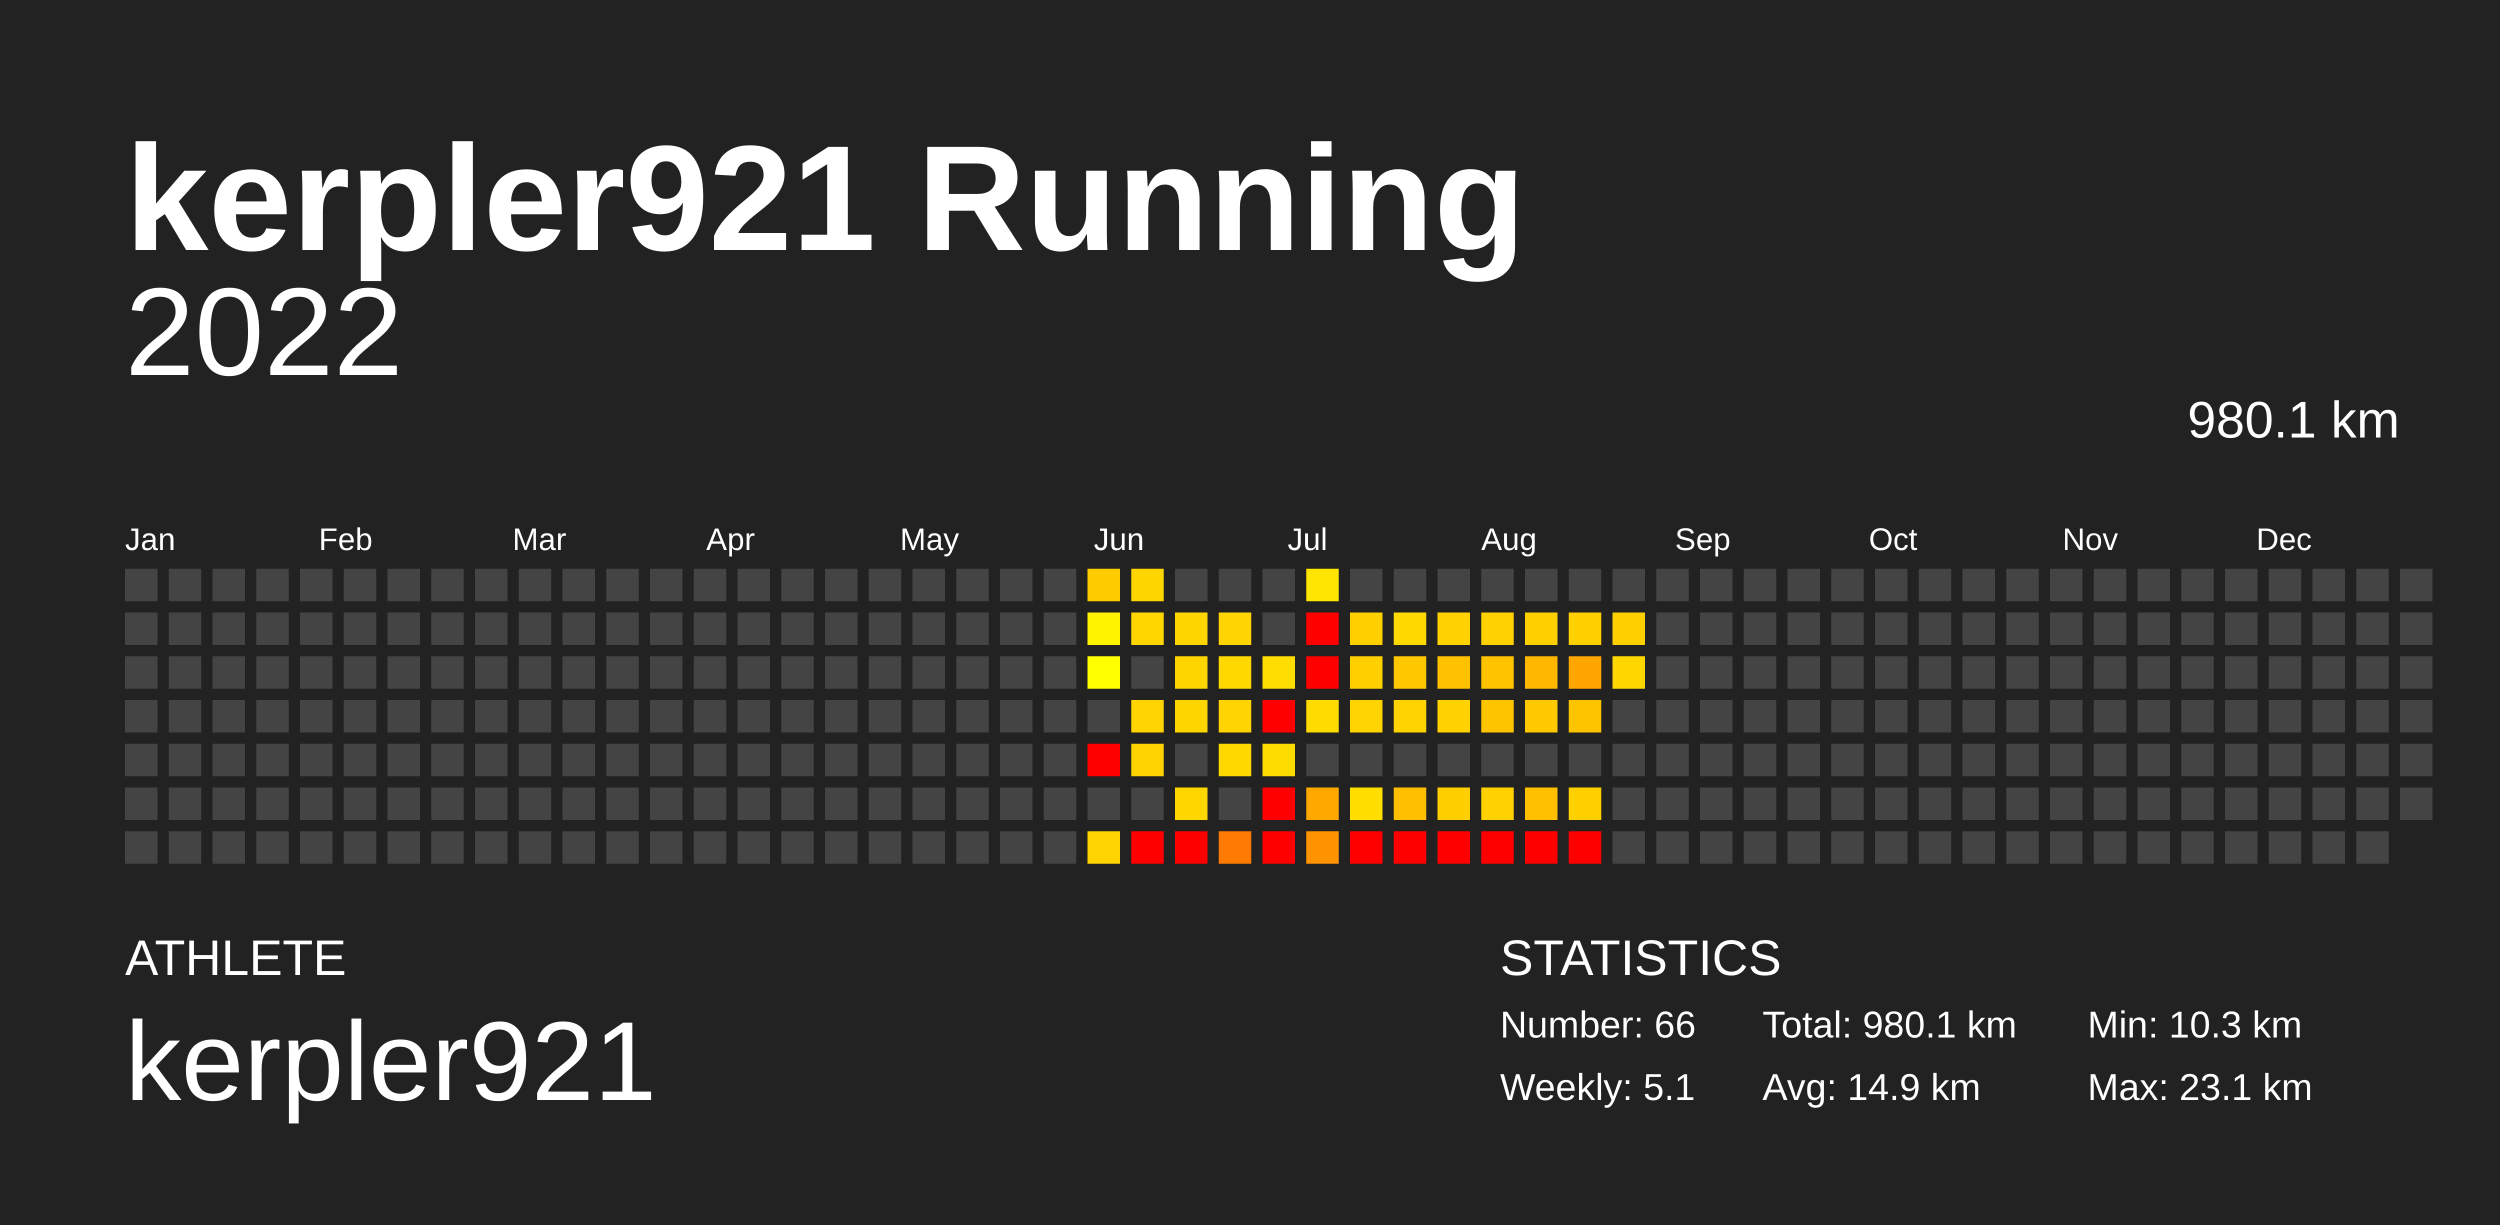
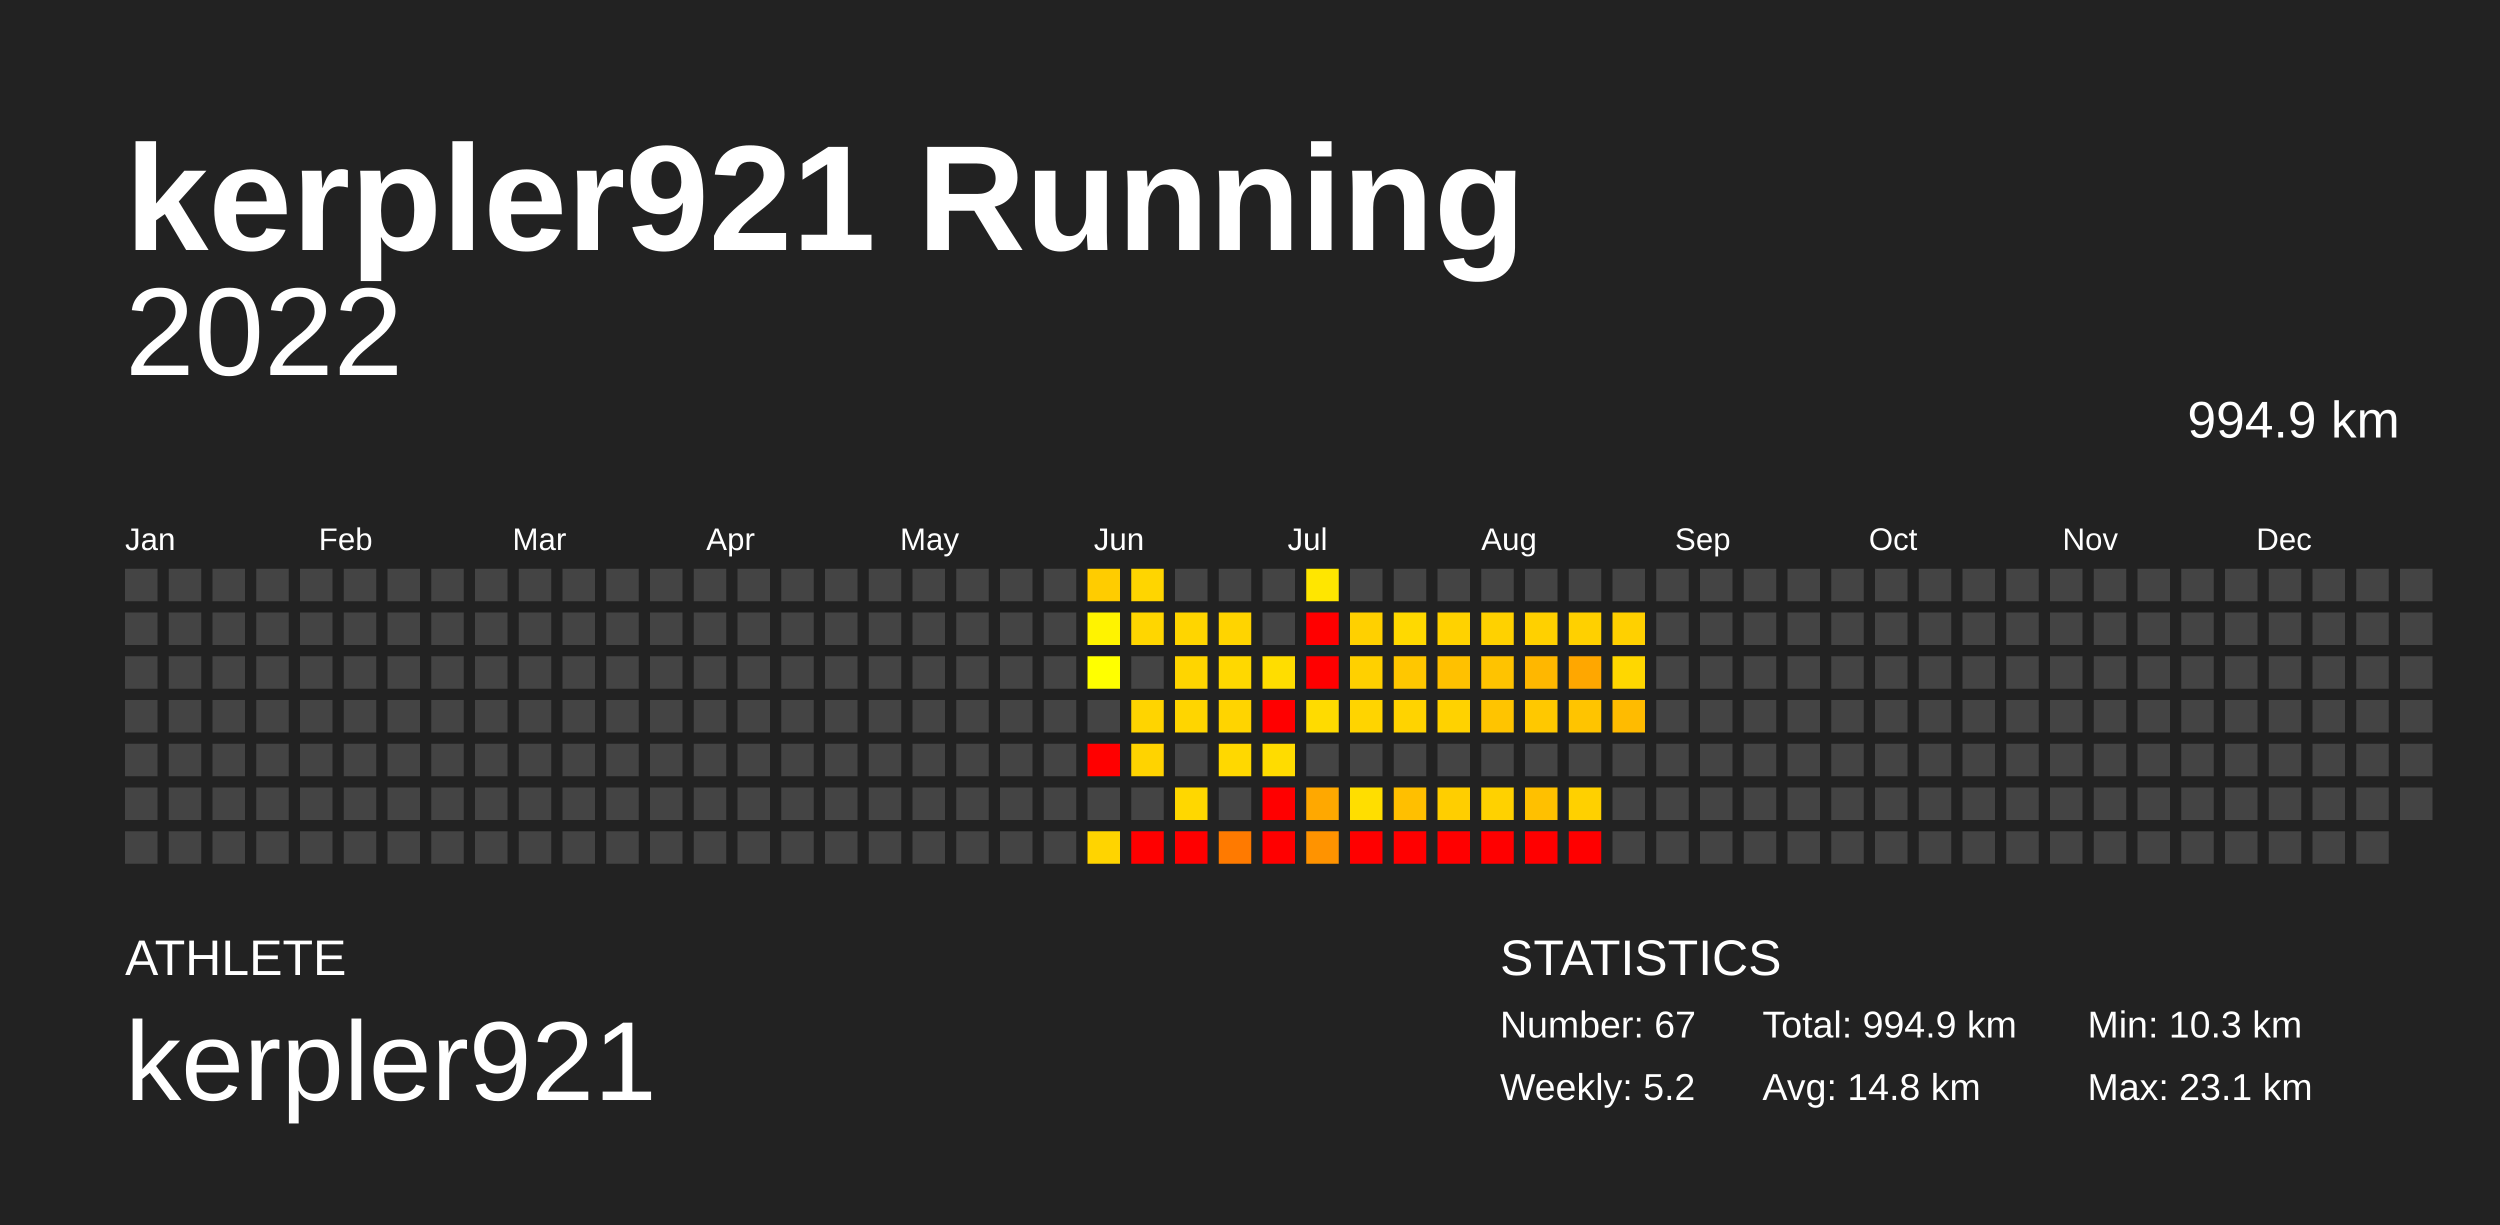
<svg xmlns="http://www.w3.org/2000/svg" baseProfile="full" height="98mm" version="1.1" viewBox="0,0,200,98" width="200mm">
  <defs />
  <rect fill="#222222" height="98" width="200" x="0" y="0" />
  <text fill="#FFFFFF" style="font-size:12px; font-family:Arial; font-weight:bold;" x="10" y="20">kerpler921 Running</text>
  <text fill="#FFFFFF" style="font-size:4px; font-family:Arial" x="10" y="78">ATHLETE</text>
  <text fill="#FFFFFF" style="font-size:9px; font-family:Arial" x="10" y="88">kerpler921</text>
  <text fill="#FFFFFF" style="font-size:4px; font-family:Arial" x="120" y="78">STATISTICS</text>
-   <text fill="#FFFFFF" style="font-size:3px; font-family:Arial" x="120" y="83">Number: 66</text>
-   <text fill="#FFFFFF" style="font-size:3px; font-family:Arial" x="120" y="88">Weekly: 5.1</text>
-   <text fill="#FFFFFF" style="font-size:3px; font-family:Arial" x="141" y="83">Total: 980.1 km</text>
-   <text fill="#FFFFFF" style="font-size:3px; font-family:Arial" x="141" y="88">Avg: 14.9 km</text>
+   <text fill="#FFFFFF" style="font-size:3px; font-family:Arial" x="120" y="83">Number: 67</text>
+   <text fill="#FFFFFF" style="font-size:3px; font-family:Arial" x="120" y="88">Weekly: 5.2</text>
+   <text fill="#FFFFFF" style="font-size:3px; font-family:Arial" x="141" y="83">Total: 994.9 km</text>
+   <text fill="#FFFFFF" style="font-size:3px; font-family:Arial" x="141" y="88">Avg: 14.8 km</text>
  <text fill="#FFFFFF" style="font-size:3px; font-family:Arial" x="167" y="83">Min: 10.3 km</text>
  <text fill="#FFFFFF" style="font-size:3px; font-family:Arial" x="167" y="88">Max: 23.1 km</text>
  <text alignment-baseline="hanging" fill="#FFFFFF" style="font-size:10.0px; font-family:Arial;" x="10" y="30">2022</text>
-   <text alignment-baseline="hanging" fill="#FFFFFF" style="font-size:4.125px; font-family:Arial;" x="175" y="35">980.1 km</text>
+   <text alignment-baseline="hanging" fill="#FFFFFF" style="font-size:4.125px; font-family:Arial;" x="175" y="35">994.9 km</text>
  <text fill="#FFFFFF" style="font-size:2.5px; font-family:Arial" x="10.0" y="44">Jan</text>
  <text fill="#FFFFFF" style="font-size:2.5px; font-family:Arial" x="25.5" y="44">Feb</text>
  <text fill="#FFFFFF" style="font-size:2.5px; font-family:Arial" x="41.0" y="44">Mar</text>
  <text fill="#FFFFFF" style="font-size:2.5px; font-family:Arial" x="56.5" y="44">Apr</text>
  <text fill="#FFFFFF" style="font-size:2.5px; font-family:Arial" x="72.0" y="44">May</text>
  <text fill="#FFFFFF" style="font-size:2.5px; font-family:Arial" x="87.5" y="44">Jun</text>
  <text fill="#FFFFFF" style="font-size:2.5px; font-family:Arial" x="103.0" y="44">Jul</text>
  <text fill="#FFFFFF" style="font-size:2.5px; font-family:Arial" x="118.5" y="44">Aug</text>
  <text fill="#FFFFFF" style="font-size:2.5px; font-family:Arial" x="134.0" y="44">Sep</text>
  <text fill="#FFFFFF" style="font-size:2.5px; font-family:Arial" x="149.5" y="44">Oct</text>
  <text fill="#FFFFFF" style="font-size:2.5px; font-family:Arial" x="165.0" y="44">Nov</text>
  <text fill="#FFFFFF" style="font-size:2.5px; font-family:Arial" x="180.5" y="44">Dec</text>
  <rect fill="#444444" height="2.6" width="2.6" x="10.0" y="45.5" />
  <rect fill="#444444" height="2.6" width="2.6" x="10.0" y="49.0" />
  <rect fill="#444444" height="2.6" width="2.6" x="10.0" y="52.5" />
  <rect fill="#444444" height="2.6" width="2.6" x="10.0" y="56.0" />
  <rect fill="#444444" height="2.6" width="2.6" x="10.0" y="59.5" />
  <rect fill="#444444" height="2.6" width="2.6" x="10.0" y="63.0" />
  <rect fill="#444444" height="2.6" width="2.6" x="10.0" y="66.5" />
  <rect fill="#444444" height="2.6" width="2.6" x="13.5" y="45.5" />
  <rect fill="#444444" height="2.6" width="2.6" x="13.5" y="49.0" />
  <rect fill="#444444" height="2.6" width="2.6" x="13.5" y="52.5" />
  <rect fill="#444444" height="2.6" width="2.6" x="13.5" y="56.0" />
  <rect fill="#444444" height="2.6" width="2.6" x="13.5" y="59.5" />
  <rect fill="#444444" height="2.6" width="2.6" x="13.5" y="63.0" />
  <rect fill="#444444" height="2.6" width="2.6" x="13.5" y="66.5" />
  <rect fill="#444444" height="2.6" width="2.6" x="17.0" y="45.5" />
  <rect fill="#444444" height="2.6" width="2.6" x="17.0" y="49.0" />
  <rect fill="#444444" height="2.6" width="2.6" x="17.0" y="52.5" />
  <rect fill="#444444" height="2.6" width="2.6" x="17.0" y="56.0" />
  <rect fill="#444444" height="2.6" width="2.6" x="17.0" y="59.5" />
  <rect fill="#444444" height="2.6" width="2.6" x="17.0" y="63.0" />
  <rect fill="#444444" height="2.6" width="2.6" x="17.0" y="66.5" />
  <rect fill="#444444" height="2.6" width="2.6" x="20.5" y="45.5" />
  <rect fill="#444444" height="2.6" width="2.6" x="20.5" y="49.0" />
  <rect fill="#444444" height="2.6" width="2.6" x="20.5" y="52.5" />
  <rect fill="#444444" height="2.6" width="2.6" x="20.5" y="56.0" />
  <rect fill="#444444" height="2.6" width="2.6" x="20.5" y="59.5" />
  <rect fill="#444444" height="2.6" width="2.6" x="20.5" y="63.0" />
  <rect fill="#444444" height="2.6" width="2.6" x="20.5" y="66.5" />
  <rect fill="#444444" height="2.6" width="2.6" x="24.0" y="45.5" />
  <rect fill="#444444" height="2.6" width="2.6" x="24.0" y="49.0" />
  <rect fill="#444444" height="2.6" width="2.6" x="24.0" y="52.5" />
  <rect fill="#444444" height="2.6" width="2.6" x="24.0" y="56.0" />
  <rect fill="#444444" height="2.6" width="2.6" x="24.0" y="59.5" />
  <rect fill="#444444" height="2.6" width="2.6" x="24.0" y="63.0" />
  <rect fill="#444444" height="2.6" width="2.6" x="24.0" y="66.5" />
  <rect fill="#444444" height="2.6" width="2.6" x="27.5" y="45.5" />
  <rect fill="#444444" height="2.6" width="2.6" x="27.5" y="49.0" />
  <rect fill="#444444" height="2.6" width="2.6" x="27.5" y="52.5" />
  <rect fill="#444444" height="2.6" width="2.6" x="27.5" y="56.0" />
  <rect fill="#444444" height="2.6" width="2.6" x="27.5" y="59.5" />
  <rect fill="#444444" height="2.6" width="2.6" x="27.5" y="63.0" />
  <rect fill="#444444" height="2.6" width="2.6" x="27.5" y="66.5" />
  <rect fill="#444444" height="2.6" width="2.6" x="31.0" y="45.5" />
  <rect fill="#444444" height="2.6" width="2.6" x="31.0" y="49.0" />
  <rect fill="#444444" height="2.6" width="2.6" x="31.0" y="52.5" />
  <rect fill="#444444" height="2.6" width="2.6" x="31.0" y="56.0" />
  <rect fill="#444444" height="2.6" width="2.6" x="31.0" y="59.5" />
  <rect fill="#444444" height="2.6" width="2.6" x="31.0" y="63.0" />
  <rect fill="#444444" height="2.6" width="2.6" x="31.0" y="66.5" />
  <rect fill="#444444" height="2.6" width="2.6" x="34.5" y="45.5" />
  <rect fill="#444444" height="2.6" width="2.6" x="34.5" y="49.0" />
  <rect fill="#444444" height="2.6" width="2.6" x="34.5" y="52.5" />
  <rect fill="#444444" height="2.6" width="2.6" x="34.5" y="56.0" />
  <rect fill="#444444" height="2.6" width="2.6" x="34.5" y="59.5" />
  <rect fill="#444444" height="2.6" width="2.6" x="34.5" y="63.0" />
  <rect fill="#444444" height="2.6" width="2.6" x="34.5" y="66.5" />
  <rect fill="#444444" height="2.6" width="2.6" x="38.0" y="45.5" />
  <rect fill="#444444" height="2.6" width="2.6" x="38.0" y="49.0" />
  <rect fill="#444444" height="2.6" width="2.6" x="38.0" y="52.5" />
  <rect fill="#444444" height="2.6" width="2.6" x="38.0" y="56.0" />
  <rect fill="#444444" height="2.6" width="2.6" x="38.0" y="59.5" />
  <rect fill="#444444" height="2.6" width="2.6" x="38.0" y="63.0" />
  <rect fill="#444444" height="2.6" width="2.6" x="38.0" y="66.5" />
  <rect fill="#444444" height="2.6" width="2.6" x="41.5" y="45.5" />
  <rect fill="#444444" height="2.6" width="2.6" x="41.5" y="49.0" />
  <rect fill="#444444" height="2.6" width="2.6" x="41.5" y="52.5" />
  <rect fill="#444444" height="2.6" width="2.6" x="41.5" y="56.0" />
  <rect fill="#444444" height="2.6" width="2.6" x="41.5" y="59.5" />
  <rect fill="#444444" height="2.6" width="2.6" x="41.5" y="63.0" />
  <rect fill="#444444" height="2.6" width="2.6" x="41.5" y="66.5" />
  <rect fill="#444444" height="2.6" width="2.6" x="45.0" y="45.5" />
  <rect fill="#444444" height="2.6" width="2.6" x="45.0" y="49.0" />
  <rect fill="#444444" height="2.6" width="2.6" x="45.0" y="52.5" />
  <rect fill="#444444" height="2.6" width="2.6" x="45.0" y="56.0" />
  <rect fill="#444444" height="2.6" width="2.6" x="45.0" y="59.5" />
  <rect fill="#444444" height="2.6" width="2.6" x="45.0" y="63.0" />
  <rect fill="#444444" height="2.6" width="2.6" x="45.0" y="66.5" />
  <rect fill="#444444" height="2.6" width="2.6" x="48.5" y="45.5" />
  <rect fill="#444444" height="2.6" width="2.6" x="48.5" y="49.0" />
  <rect fill="#444444" height="2.6" width="2.6" x="48.5" y="52.5" />
  <rect fill="#444444" height="2.6" width="2.6" x="48.5" y="56.0" />
  <rect fill="#444444" height="2.6" width="2.6" x="48.5" y="59.5" />
  <rect fill="#444444" height="2.6" width="2.6" x="48.5" y="63.0" />
  <rect fill="#444444" height="2.6" width="2.6" x="48.5" y="66.5" />
  <rect fill="#444444" height="2.6" width="2.6" x="52.0" y="45.5" />
  <rect fill="#444444" height="2.6" width="2.6" x="52.0" y="49.0" />
  <rect fill="#444444" height="2.6" width="2.6" x="52.0" y="52.5" />
  <rect fill="#444444" height="2.6" width="2.6" x="52.0" y="56.0" />
  <rect fill="#444444" height="2.6" width="2.6" x="52.0" y="59.5" />
  <rect fill="#444444" height="2.6" width="2.6" x="52.0" y="63.0" />
  <rect fill="#444444" height="2.6" width="2.6" x="52.0" y="66.5" />
  <rect fill="#444444" height="2.6" width="2.6" x="55.5" y="45.5" />
  <rect fill="#444444" height="2.6" width="2.6" x="55.5" y="49.0" />
  <rect fill="#444444" height="2.6" width="2.6" x="55.5" y="52.5" />
  <rect fill="#444444" height="2.6" width="2.6" x="55.5" y="56.0" />
  <rect fill="#444444" height="2.6" width="2.6" x="55.5" y="59.5" />
  <rect fill="#444444" height="2.6" width="2.6" x="55.5" y="63.0" />
  <rect fill="#444444" height="2.6" width="2.6" x="55.5" y="66.5" />
  <rect fill="#444444" height="2.6" width="2.6" x="59.0" y="45.5" />
  <rect fill="#444444" height="2.6" width="2.6" x="59.0" y="49.0" />
  <rect fill="#444444" height="2.6" width="2.6" x="59.0" y="52.5" />
  <rect fill="#444444" height="2.6" width="2.6" x="59.0" y="56.0" />
  <rect fill="#444444" height="2.6" width="2.6" x="59.0" y="59.5" />
  <rect fill="#444444" height="2.6" width="2.6" x="59.0" y="63.0" />
  <rect fill="#444444" height="2.6" width="2.6" x="59.0" y="66.5" />
  <rect fill="#444444" height="2.6" width="2.6" x="62.5" y="45.5" />
  <rect fill="#444444" height="2.6" width="2.6" x="62.5" y="49.0" />
  <rect fill="#444444" height="2.6" width="2.6" x="62.5" y="52.5" />
  <rect fill="#444444" height="2.6" width="2.6" x="62.5" y="56.0" />
  <rect fill="#444444" height="2.6" width="2.6" x="62.5" y="59.5" />
  <rect fill="#444444" height="2.6" width="2.6" x="62.5" y="63.0" />
  <rect fill="#444444" height="2.6" width="2.6" x="62.5" y="66.5" />
  <rect fill="#444444" height="2.6" width="2.6" x="66.0" y="45.5" />
  <rect fill="#444444" height="2.6" width="2.6" x="66.0" y="49.0" />
  <rect fill="#444444" height="2.6" width="2.6" x="66.0" y="52.5" />
  <rect fill="#444444" height="2.6" width="2.6" x="66.0" y="56.0" />
  <rect fill="#444444" height="2.6" width="2.6" x="66.0" y="59.5" />
  <rect fill="#444444" height="2.6" width="2.6" x="66.0" y="63.0" />
  <rect fill="#444444" height="2.6" width="2.6" x="66.0" y="66.5" />
  <rect fill="#444444" height="2.6" width="2.6" x="69.5" y="45.5" />
  <rect fill="#444444" height="2.6" width="2.6" x="69.5" y="49.0" />
  <rect fill="#444444" height="2.6" width="2.6" x="69.5" y="52.5" />
  <rect fill="#444444" height="2.6" width="2.6" x="69.5" y="56.0" />
  <rect fill="#444444" height="2.6" width="2.6" x="69.5" y="59.5" />
  <rect fill="#444444" height="2.6" width="2.6" x="69.5" y="63.0" />
  <rect fill="#444444" height="2.6" width="2.6" x="69.5" y="66.5" />
  <rect fill="#444444" height="2.6" width="2.6" x="73.0" y="45.5" />
  <rect fill="#444444" height="2.6" width="2.6" x="73.0" y="49.0" />
  <rect fill="#444444" height="2.6" width="2.6" x="73.0" y="52.5" />
  <rect fill="#444444" height="2.6" width="2.6" x="73.0" y="56.0" />
  <rect fill="#444444" height="2.6" width="2.6" x="73.0" y="59.5" />
  <rect fill="#444444" height="2.6" width="2.6" x="73.0" y="63.0" />
  <rect fill="#444444" height="2.6" width="2.6" x="73.0" y="66.5" />
  <rect fill="#444444" height="2.6" width="2.6" x="76.5" y="45.5" />
  <rect fill="#444444" height="2.6" width="2.6" x="76.5" y="49.0" />
  <rect fill="#444444" height="2.6" width="2.6" x="76.5" y="52.5" />
  <rect fill="#444444" height="2.6" width="2.6" x="76.5" y="56.0" />
  <rect fill="#444444" height="2.6" width="2.6" x="76.5" y="59.5" />
  <rect fill="#444444" height="2.6" width="2.6" x="76.5" y="63.0" />
  <rect fill="#444444" height="2.6" width="2.6" x="76.5" y="66.5" />
  <rect fill="#444444" height="2.6" width="2.6" x="80.0" y="45.5" />
  <rect fill="#444444" height="2.6" width="2.6" x="80.0" y="49.0" />
  <rect fill="#444444" height="2.6" width="2.6" x="80.0" y="52.5" />
  <rect fill="#444444" height="2.6" width="2.6" x="80.0" y="56.0" />
  <rect fill="#444444" height="2.6" width="2.6" x="80.0" y="59.5" />
  <rect fill="#444444" height="2.6" width="2.6" x="80.0" y="63.0" />
  <rect fill="#444444" height="2.6" width="2.6" x="80.0" y="66.5" />
  <rect fill="#444444" height="2.6" width="2.6" x="83.5" y="45.5" />
  <rect fill="#444444" height="2.6" width="2.6" x="83.5" y="49.0" />
  <rect fill="#444444" height="2.6" width="2.6" x="83.5" y="52.5" />
  <rect fill="#444444" height="2.6" width="2.6" x="83.5" y="56.0" />
  <rect fill="#444444" height="2.6" width="2.6" x="83.5" y="59.5" />
  <rect fill="#444444" height="2.6" width="2.6" x="83.5" y="63.0" />
  <rect fill="#444444" height="2.6" width="2.6" x="83.5" y="66.5" />
  <rect fill="#ffcc00" height="2.6" width="2.6" x="87.0" y="45.5" />
  <rect fill="#fff300" height="2.6" width="2.6" x="87.0" y="49.0" />
  <rect fill="#ffff00" height="2.6" width="2.6" x="87.0" y="52.5" />
  <rect fill="#444444" height="2.6" width="2.6" x="87.0" y="56.0" />
  <rect fill="red" height="2.6" width="2.6" x="87.0" y="59.5" />
  <rect fill="#444444" height="2.6" width="2.6" x="87.0" y="63.0" />
  <rect fill="#ffd400" height="2.6" width="2.6" x="87.0" y="66.5" />
  <rect fill="#ffd500" height="2.6" width="2.6" x="90.5" y="45.5" />
  <rect fill="#ffd600" height="2.6" width="2.6" x="90.5" y="49.0" />
  <rect fill="#444444" height="2.6" width="2.6" x="90.5" y="52.5" />
  <rect fill="#ffd400" height="2.6" width="2.6" x="90.5" y="56.0" />
  <rect fill="#ffd300" height="2.6" width="2.6" x="90.5" y="59.5" />
  <rect fill="#444444" height="2.6" width="2.6" x="90.5" y="63.0" />
  <rect fill="red" height="2.6" width="2.6" x="90.5" y="66.5" />
  <rect fill="#444444" height="2.6" width="2.6" x="94.0" y="45.5" />
  <rect fill="#ffd500" height="2.6" width="2.6" x="94.0" y="49.0" />
  <rect fill="#ffd500" height="2.6" width="2.6" x="94.0" y="52.5" />
  <rect fill="#ffd500" height="2.6" width="2.6" x="94.0" y="56.0" />
  <rect fill="#444444" height="2.6" width="2.6" x="94.0" y="59.5" />
  <rect fill="#ffd700" height="2.6" width="2.6" x="94.0" y="63.0" />
  <rect fill="red" height="2.6" width="2.6" x="94.0" y="66.5" />
  <rect fill="#444444" height="2.6" width="2.6" x="97.5" y="45.5" />
  <rect fill="#ffd400" height="2.6" width="2.6" x="97.5" y="49.0" />
  <rect fill="#ffd800" height="2.6" width="2.6" x="97.5" y="52.5" />
  <rect fill="#ffd400" height="2.6" width="2.6" x="97.5" y="56.0" />
  <rect fill="#ffd800" height="2.6" width="2.6" x="97.5" y="59.5" />
  <rect fill="#444444" height="2.6" width="2.6" x="97.5" y="63.0" />
  <rect fill="#ff7a00" height="2.6" width="2.6" x="97.5" y="66.5" />
  <rect fill="#444444" height="2.6" width="2.6" x="101.0" y="45.5" />
  <rect fill="#444444" height="2.6" width="2.6" x="101.0" y="49.0" />
  <rect fill="#ffdd00" height="2.6" width="2.6" x="101.0" y="52.5" />
  <rect fill="red" height="2.6" width="2.6" x="101.0" y="56.0" />
  <rect fill="#ffdc00" height="2.6" width="2.6" x="101.0" y="59.5" />
  <rect fill="red" height="2.6" width="2.6" x="101.0" y="63.0" />
  <rect fill="red" height="2.6" width="2.6" x="101.0" y="66.5" />
  <rect fill="#ffe600" height="2.6" width="2.6" x="104.5" y="45.5" />
  <rect fill="red" height="2.6" width="2.6" x="104.5" y="49.0" />
  <rect fill="red" height="2.6" width="2.6" x="104.5" y="52.5" />
  <rect fill="#ffdb00" height="2.6" width="2.6" x="104.5" y="56.0" />
  <rect fill="#444444" height="2.6" width="2.6" x="104.5" y="59.5" />
  <rect fill="#ffa800" height="2.6" width="2.6" x="104.5" y="63.0" />
  <rect fill="#ff9300" height="2.6" width="2.6" x="104.5" y="66.5" />
  <rect fill="#444444" height="2.6" width="2.6" x="108.0" y="45.5" />
  <rect fill="#ffd000" height="2.6" width="2.6" x="108.0" y="49.0" />
  <rect fill="#ffd000" height="2.6" width="2.6" x="108.0" y="52.5" />
  <rect fill="#ffd400" height="2.6" width="2.6" x="108.0" y="56.0" />
  <rect fill="#444444" height="2.6" width="2.6" x="108.0" y="59.5" />
  <rect fill="#ffde00" height="2.6" width="2.6" x="108.0" y="63.0" />
  <rect fill="red" height="2.6" width="2.6" x="108.0" y="66.5" />
  <rect fill="#444444" height="2.6" width="2.6" x="111.5" y="45.5" />
  <rect fill="#ffd900" height="2.6" width="2.6" x="111.5" y="49.0" />
  <rect fill="#ffc700" height="2.6" width="2.6" x="111.5" y="52.5" />
  <rect fill="#ffd300" height="2.6" width="2.6" x="111.5" y="56.0" />
  <rect fill="#444444" height="2.6" width="2.6" x="111.5" y="59.5" />
  <rect fill="#ffbf00" height="2.6" width="2.6" x="111.5" y="63.0" />
  <rect fill="red" height="2.6" width="2.6" x="111.5" y="66.5" />
  <rect fill="#444444" height="2.6" width="2.6" x="115.0" y="45.5" />
  <rect fill="#ffd200" height="2.6" width="2.6" x="115.0" y="49.0" />
  <rect fill="#ffc100" height="2.6" width="2.6" x="115.0" y="52.5" />
  <rect fill="#ffd200" height="2.6" width="2.6" x="115.0" y="56.0" />
  <rect fill="#444444" height="2.6" width="2.6" x="115.0" y="59.5" />
  <rect fill="#ffce00" height="2.6" width="2.6" x="115.0" y="63.0" />
  <rect fill="red" height="2.6" width="2.6" x="115.0" y="66.5" />
  <rect fill="#444444" height="2.6" width="2.6" x="118.5" y="45.5" />
  <rect fill="#ffd100" height="2.6" width="2.6" x="118.5" y="49.0" />
  <rect fill="#ffc300" height="2.6" width="2.6" x="118.5" y="52.5" />
  <rect fill="#ffc400" height="2.6" width="2.6" x="118.5" y="56.0" />
  <rect fill="#444444" height="2.6" width="2.6" x="118.5" y="59.5" />
  <rect fill="#ffd100" height="2.6" width="2.6" x="118.5" y="63.0" />
  <rect fill="red" height="2.6" width="2.6" x="118.5" y="66.5" />
  <rect fill="#444444" height="2.6" width="2.6" x="122.0" y="45.5" />
  <rect fill="#ffd000" height="2.6" width="2.6" x="122.0" y="49.0" />
  <rect fill="#ffb700" height="2.6" width="2.6" x="122.0" y="52.5" />
  <rect fill="#ffc800" height="2.6" width="2.6" x="122.0" y="56.0" />
  <rect fill="#444444" height="2.6" width="2.6" x="122.0" y="59.5" />
  <rect fill="#ffc000" height="2.6" width="2.6" x="122.0" y="63.0" />
  <rect fill="red" height="2.6" width="2.6" x="122.0" y="66.5" />
  <rect fill="#444444" height="2.6" width="2.6" x="125.5" y="45.5" />
  <rect fill="#ffd000" height="2.6" width="2.6" x="125.5" y="49.0" />
  <rect fill="#ffa700" height="2.6" width="2.6" x="125.5" y="52.5" />
  <rect fill="#ffc400" height="2.6" width="2.6" x="125.5" y="56.0" />
  <rect fill="#444444" height="2.6" width="2.6" x="125.5" y="59.5" />
  <rect fill="#ffd000" height="2.6" width="2.6" x="125.5" y="63.0" />
  <rect fill="red" height="2.6" width="2.6" x="125.5" y="66.5" />
  <rect fill="#444444" height="2.6" width="2.6" x="129.0" y="45.5" />
  <rect fill="#ffd000" height="2.6" width="2.6" x="129.0" y="49.0" />
  <rect fill="#ffd700" height="2.6" width="2.6" x="129.0" y="52.5" />
-   <rect fill="#444444" height="2.6" width="2.6" x="129.0" y="56.0" />
+   <rect fill="#ffbb00" height="2.6" width="2.6" x="129.0" y="56.0" />
  <rect fill="#444444" height="2.6" width="2.6" x="129.0" y="59.5" />
  <rect fill="#444444" height="2.6" width="2.6" x="129.0" y="63.0" />
  <rect fill="#444444" height="2.6" width="2.6" x="129.0" y="66.5" />
  <rect fill="#444444" height="2.6" width="2.6" x="132.5" y="45.5" />
  <rect fill="#444444" height="2.6" width="2.6" x="132.5" y="49.0" />
  <rect fill="#444444" height="2.6" width="2.6" x="132.5" y="52.5" />
  <rect fill="#444444" height="2.6" width="2.6" x="132.5" y="56.0" />
  <rect fill="#444444" height="2.6" width="2.6" x="132.5" y="59.5" />
  <rect fill="#444444" height="2.6" width="2.6" x="132.5" y="63.0" />
  <rect fill="#444444" height="2.6" width="2.6" x="132.5" y="66.5" />
  <rect fill="#444444" height="2.6" width="2.6" x="136.0" y="45.5" />
  <rect fill="#444444" height="2.6" width="2.6" x="136.0" y="49.0" />
  <rect fill="#444444" height="2.6" width="2.6" x="136.0" y="52.5" />
  <rect fill="#444444" height="2.6" width="2.6" x="136.0" y="56.0" />
  <rect fill="#444444" height="2.6" width="2.6" x="136.0" y="59.5" />
  <rect fill="#444444" height="2.6" width="2.6" x="136.0" y="63.0" />
  <rect fill="#444444" height="2.6" width="2.6" x="136.0" y="66.5" />
  <rect fill="#444444" height="2.6" width="2.6" x="139.5" y="45.5" />
  <rect fill="#444444" height="2.6" width="2.6" x="139.5" y="49.0" />
  <rect fill="#444444" height="2.6" width="2.6" x="139.5" y="52.5" />
  <rect fill="#444444" height="2.6" width="2.6" x="139.5" y="56.0" />
  <rect fill="#444444" height="2.6" width="2.6" x="139.5" y="59.5" />
  <rect fill="#444444" height="2.6" width="2.6" x="139.5" y="63.0" />
  <rect fill="#444444" height="2.6" width="2.6" x="139.5" y="66.5" />
  <rect fill="#444444" height="2.6" width="2.6" x="143.0" y="45.5" />
  <rect fill="#444444" height="2.6" width="2.6" x="143.0" y="49.0" />
  <rect fill="#444444" height="2.6" width="2.6" x="143.0" y="52.5" />
  <rect fill="#444444" height="2.6" width="2.6" x="143.0" y="56.0" />
  <rect fill="#444444" height="2.6" width="2.6" x="143.0" y="59.5" />
  <rect fill="#444444" height="2.6" width="2.6" x="143.0" y="63.0" />
  <rect fill="#444444" height="2.6" width="2.6" x="143.0" y="66.5" />
  <rect fill="#444444" height="2.6" width="2.6" x="146.5" y="45.5" />
  <rect fill="#444444" height="2.6" width="2.6" x="146.5" y="49.0" />
  <rect fill="#444444" height="2.6" width="2.6" x="146.5" y="52.5" />
  <rect fill="#444444" height="2.6" width="2.6" x="146.5" y="56.0" />
  <rect fill="#444444" height="2.6" width="2.6" x="146.5" y="59.5" />
  <rect fill="#444444" height="2.6" width="2.6" x="146.5" y="63.0" />
  <rect fill="#444444" height="2.6" width="2.6" x="146.5" y="66.5" />
  <rect fill="#444444" height="2.6" width="2.6" x="150.0" y="45.5" />
  <rect fill="#444444" height="2.6" width="2.6" x="150.0" y="49.0" />
  <rect fill="#444444" height="2.6" width="2.6" x="150.0" y="52.5" />
  <rect fill="#444444" height="2.6" width="2.6" x="150.0" y="56.0" />
  <rect fill="#444444" height="2.6" width="2.6" x="150.0" y="59.5" />
  <rect fill="#444444" height="2.6" width="2.6" x="150.0" y="63.0" />
  <rect fill="#444444" height="2.6" width="2.6" x="150.0" y="66.5" />
  <rect fill="#444444" height="2.6" width="2.6" x="153.5" y="45.5" />
  <rect fill="#444444" height="2.6" width="2.6" x="153.5" y="49.0" />
  <rect fill="#444444" height="2.6" width="2.6" x="153.5" y="52.5" />
  <rect fill="#444444" height="2.6" width="2.6" x="153.5" y="56.0" />
  <rect fill="#444444" height="2.6" width="2.6" x="153.5" y="59.5" />
  <rect fill="#444444" height="2.6" width="2.6" x="153.5" y="63.0" />
  <rect fill="#444444" height="2.6" width="2.6" x="153.5" y="66.5" />
  <rect fill="#444444" height="2.6" width="2.6" x="157.0" y="45.5" />
  <rect fill="#444444" height="2.6" width="2.6" x="157.0" y="49.0" />
  <rect fill="#444444" height="2.6" width="2.6" x="157.0" y="52.5" />
  <rect fill="#444444" height="2.6" width="2.6" x="157.0" y="56.0" />
  <rect fill="#444444" height="2.6" width="2.6" x="157.0" y="59.5" />
  <rect fill="#444444" height="2.6" width="2.6" x="157.0" y="63.0" />
  <rect fill="#444444" height="2.6" width="2.6" x="157.0" y="66.5" />
  <rect fill="#444444" height="2.6" width="2.6" x="160.5" y="45.5" />
  <rect fill="#444444" height="2.6" width="2.6" x="160.5" y="49.0" />
  <rect fill="#444444" height="2.6" width="2.6" x="160.5" y="52.5" />
  <rect fill="#444444" height="2.6" width="2.6" x="160.5" y="56.0" />
  <rect fill="#444444" height="2.6" width="2.6" x="160.5" y="59.5" />
  <rect fill="#444444" height="2.6" width="2.6" x="160.5" y="63.0" />
  <rect fill="#444444" height="2.6" width="2.6" x="160.5" y="66.5" />
  <rect fill="#444444" height="2.6" width="2.6" x="164.0" y="45.5" />
  <rect fill="#444444" height="2.6" width="2.6" x="164.0" y="49.0" />
  <rect fill="#444444" height="2.6" width="2.6" x="164.0" y="52.5" />
  <rect fill="#444444" height="2.6" width="2.6" x="164.0" y="56.0" />
  <rect fill="#444444" height="2.6" width="2.6" x="164.0" y="59.5" />
  <rect fill="#444444" height="2.6" width="2.6" x="164.0" y="63.0" />
  <rect fill="#444444" height="2.6" width="2.6" x="164.0" y="66.5" />
  <rect fill="#444444" height="2.6" width="2.6" x="167.5" y="45.5" />
  <rect fill="#444444" height="2.6" width="2.6" x="167.5" y="49.0" />
  <rect fill="#444444" height="2.6" width="2.6" x="167.5" y="52.5" />
  <rect fill="#444444" height="2.6" width="2.6" x="167.5" y="56.0" />
  <rect fill="#444444" height="2.6" width="2.6" x="167.5" y="59.5" />
  <rect fill="#444444" height="2.6" width="2.6" x="167.5" y="63.0" />
  <rect fill="#444444" height="2.6" width="2.6" x="167.5" y="66.5" />
  <rect fill="#444444" height="2.6" width="2.6" x="171.0" y="45.5" />
  <rect fill="#444444" height="2.6" width="2.6" x="171.0" y="49.0" />
  <rect fill="#444444" height="2.6" width="2.6" x="171.0" y="52.5" />
  <rect fill="#444444" height="2.6" width="2.6" x="171.0" y="56.0" />
  <rect fill="#444444" height="2.6" width="2.6" x="171.0" y="59.5" />
  <rect fill="#444444" height="2.6" width="2.6" x="171.0" y="63.0" />
  <rect fill="#444444" height="2.6" width="2.6" x="171.0" y="66.5" />
  <rect fill="#444444" height="2.6" width="2.6" x="174.5" y="45.5" />
  <rect fill="#444444" height="2.6" width="2.6" x="174.5" y="49.0" />
  <rect fill="#444444" height="2.6" width="2.6" x="174.5" y="52.5" />
  <rect fill="#444444" height="2.6" width="2.6" x="174.5" y="56.0" />
  <rect fill="#444444" height="2.6" width="2.6" x="174.5" y="59.5" />
  <rect fill="#444444" height="2.6" width="2.6" x="174.5" y="63.0" />
  <rect fill="#444444" height="2.6" width="2.6" x="174.5" y="66.5" />
  <rect fill="#444444" height="2.6" width="2.6" x="178.0" y="45.5" />
  <rect fill="#444444" height="2.6" width="2.6" x="178.0" y="49.0" />
  <rect fill="#444444" height="2.6" width="2.6" x="178.0" y="52.5" />
  <rect fill="#444444" height="2.6" width="2.6" x="178.0" y="56.0" />
  <rect fill="#444444" height="2.6" width="2.6" x="178.0" y="59.5" />
  <rect fill="#444444" height="2.6" width="2.6" x="178.0" y="63.0" />
  <rect fill="#444444" height="2.6" width="2.6" x="178.0" y="66.5" />
  <rect fill="#444444" height="2.6" width="2.6" x="181.5" y="45.5" />
  <rect fill="#444444" height="2.6" width="2.6" x="181.5" y="49.0" />
  <rect fill="#444444" height="2.6" width="2.6" x="181.5" y="52.5" />
  <rect fill="#444444" height="2.6" width="2.6" x="181.5" y="56.0" />
  <rect fill="#444444" height="2.6" width="2.6" x="181.5" y="59.5" />
  <rect fill="#444444" height="2.6" width="2.6" x="181.5" y="63.0" />
  <rect fill="#444444" height="2.6" width="2.6" x="181.5" y="66.5" />
  <rect fill="#444444" height="2.6" width="2.6" x="185.0" y="45.5" />
  <rect fill="#444444" height="2.6" width="2.6" x="185.0" y="49.0" />
  <rect fill="#444444" height="2.6" width="2.6" x="185.0" y="52.5" />
  <rect fill="#444444" height="2.6" width="2.6" x="185.0" y="56.0" />
  <rect fill="#444444" height="2.6" width="2.6" x="185.0" y="59.5" />
  <rect fill="#444444" height="2.6" width="2.6" x="185.0" y="63.0" />
  <rect fill="#444444" height="2.6" width="2.6" x="185.0" y="66.5" />
  <rect fill="#444444" height="2.6" width="2.6" x="188.5" y="45.5" />
  <rect fill="#444444" height="2.6" width="2.6" x="188.5" y="49.0" />
  <rect fill="#444444" height="2.6" width="2.6" x="188.5" y="52.5" />
  <rect fill="#444444" height="2.6" width="2.6" x="188.5" y="56.0" />
  <rect fill="#444444" height="2.6" width="2.6" x="188.5" y="59.5" />
  <rect fill="#444444" height="2.6" width="2.6" x="188.5" y="63.0" />
  <rect fill="#444444" height="2.6" width="2.6" x="188.5" y="66.5" />
  <rect fill="#444444" height="2.6" width="2.6" x="192.0" y="45.5" />
  <rect fill="#444444" height="2.6" width="2.6" x="192.0" y="49.0" />
  <rect fill="#444444" height="2.6" width="2.6" x="192.0" y="52.5" />
  <rect fill="#444444" height="2.6" width="2.6" x="192.0" y="56.0" />
  <rect fill="#444444" height="2.6" width="2.6" x="192.0" y="59.5" />
  <rect fill="#444444" height="2.6" width="2.6" x="192.0" y="63.0" />
</svg>
